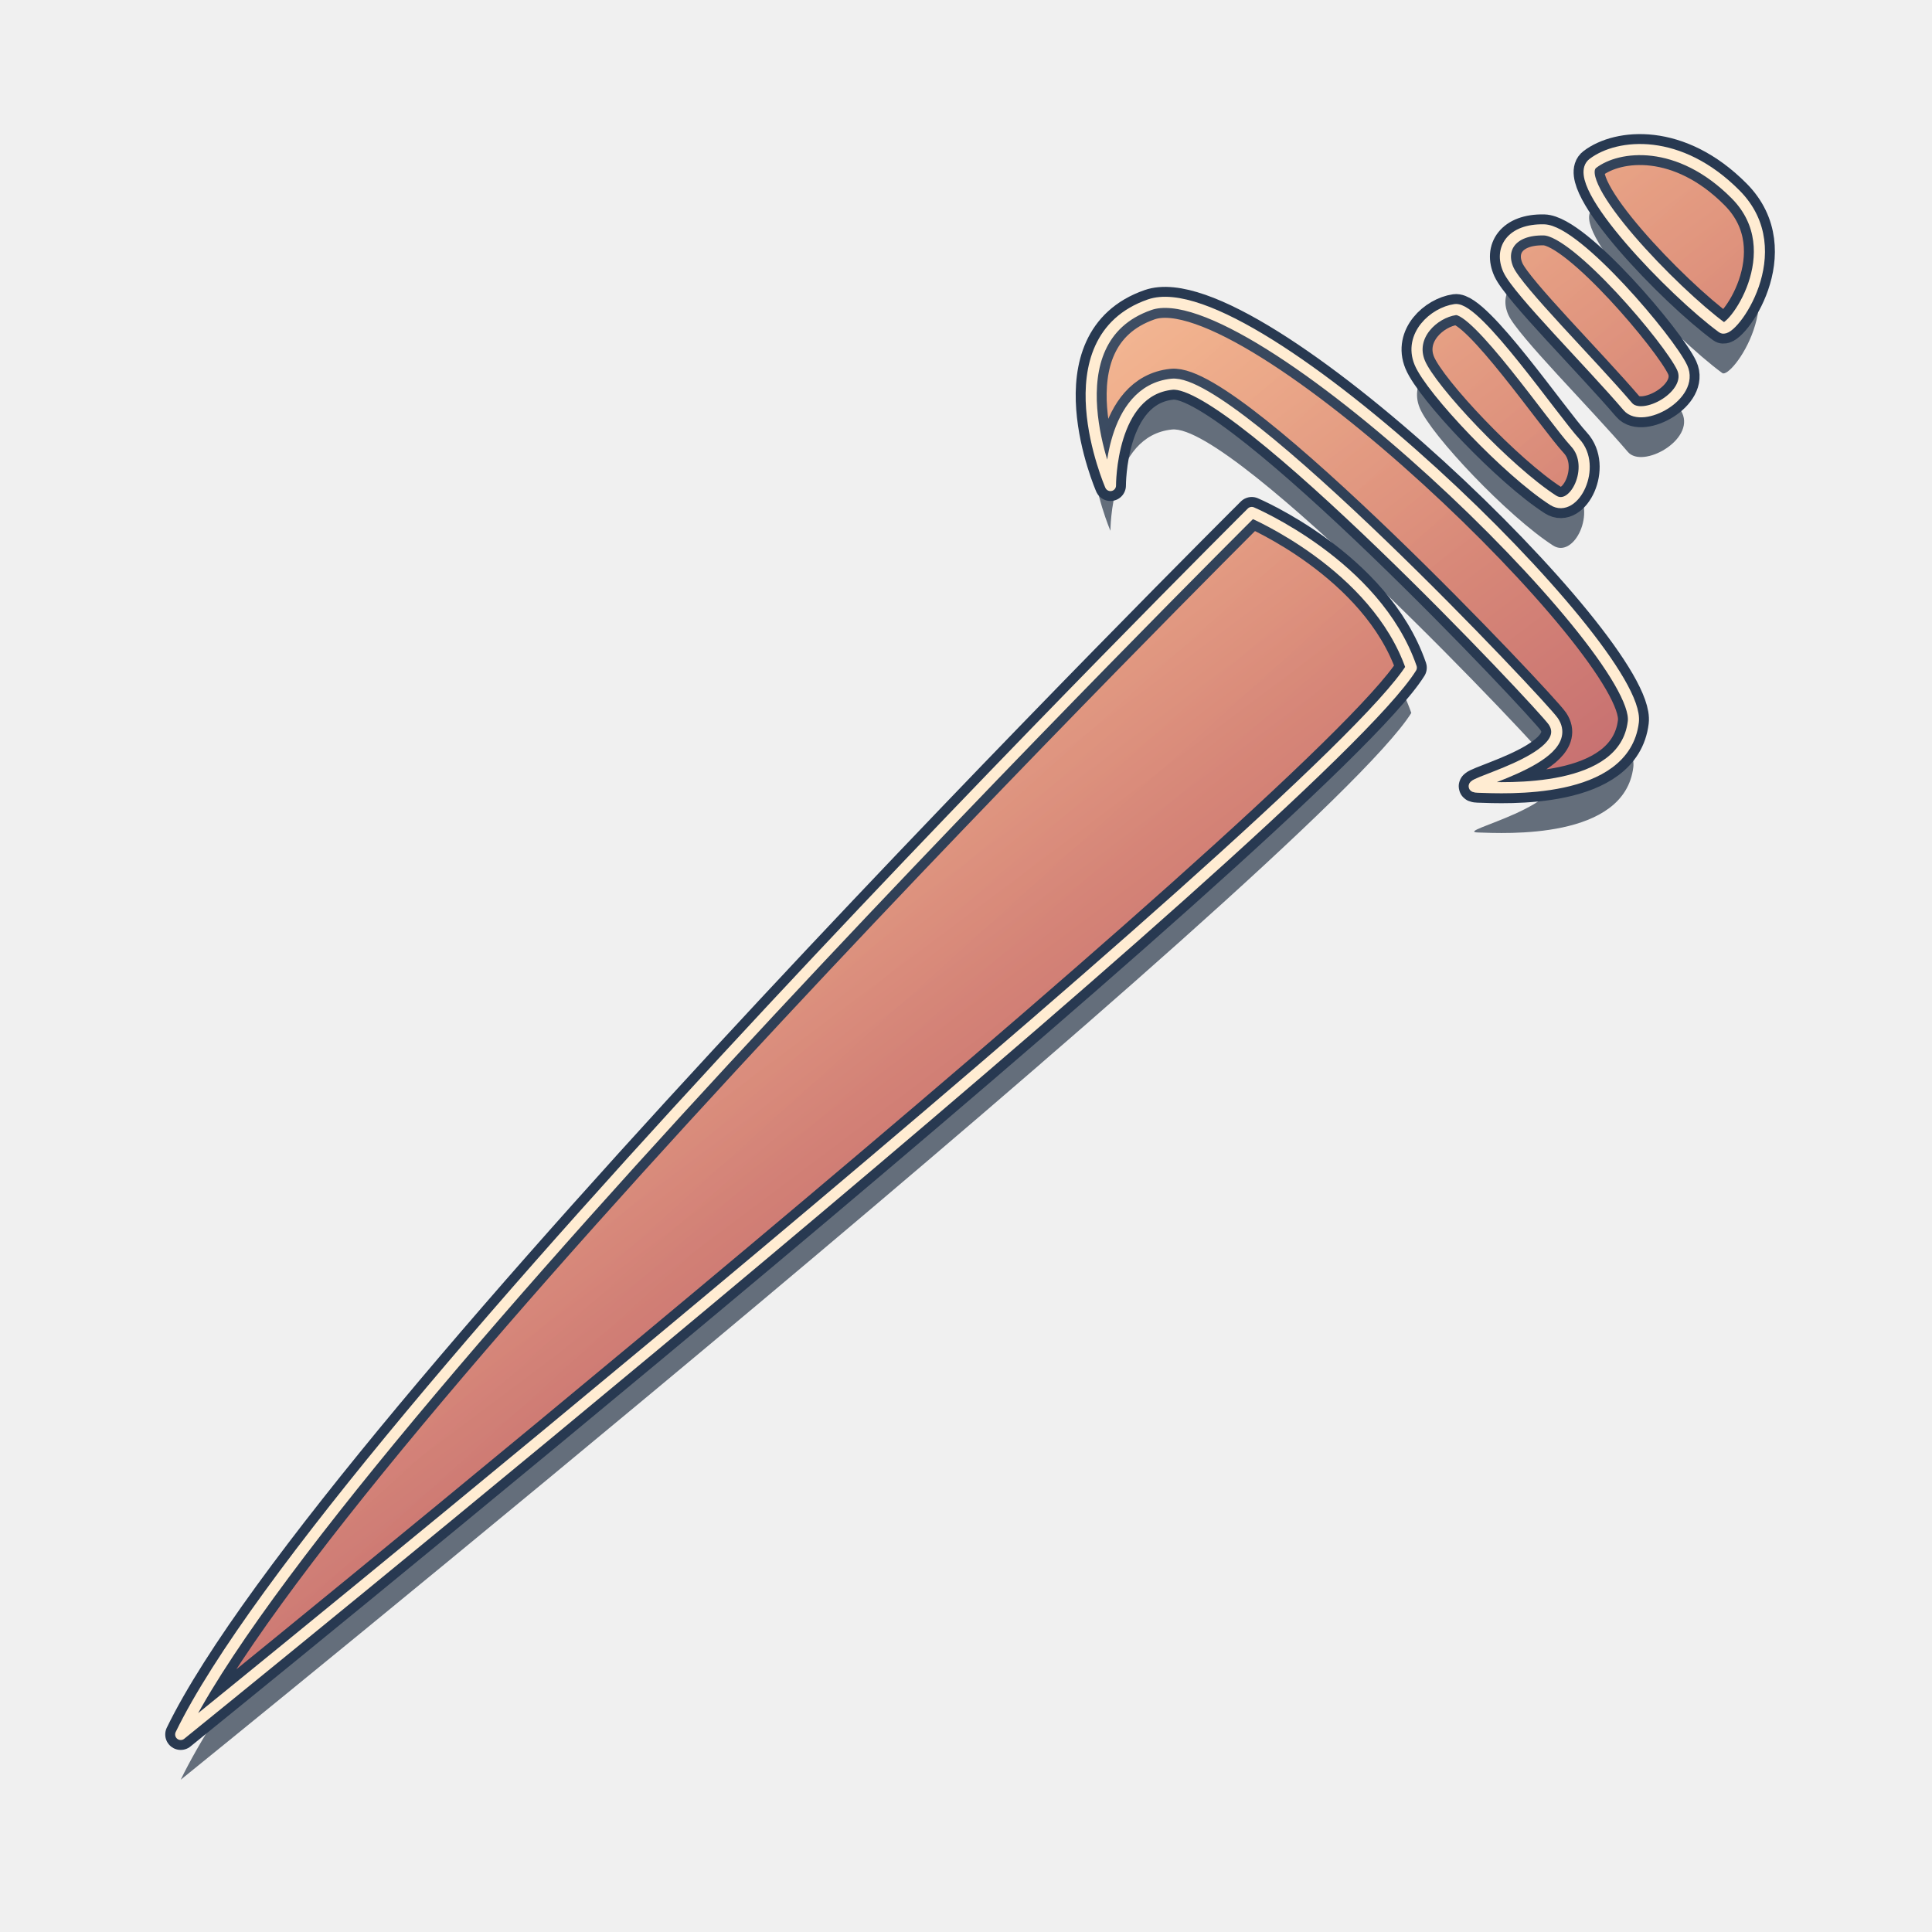
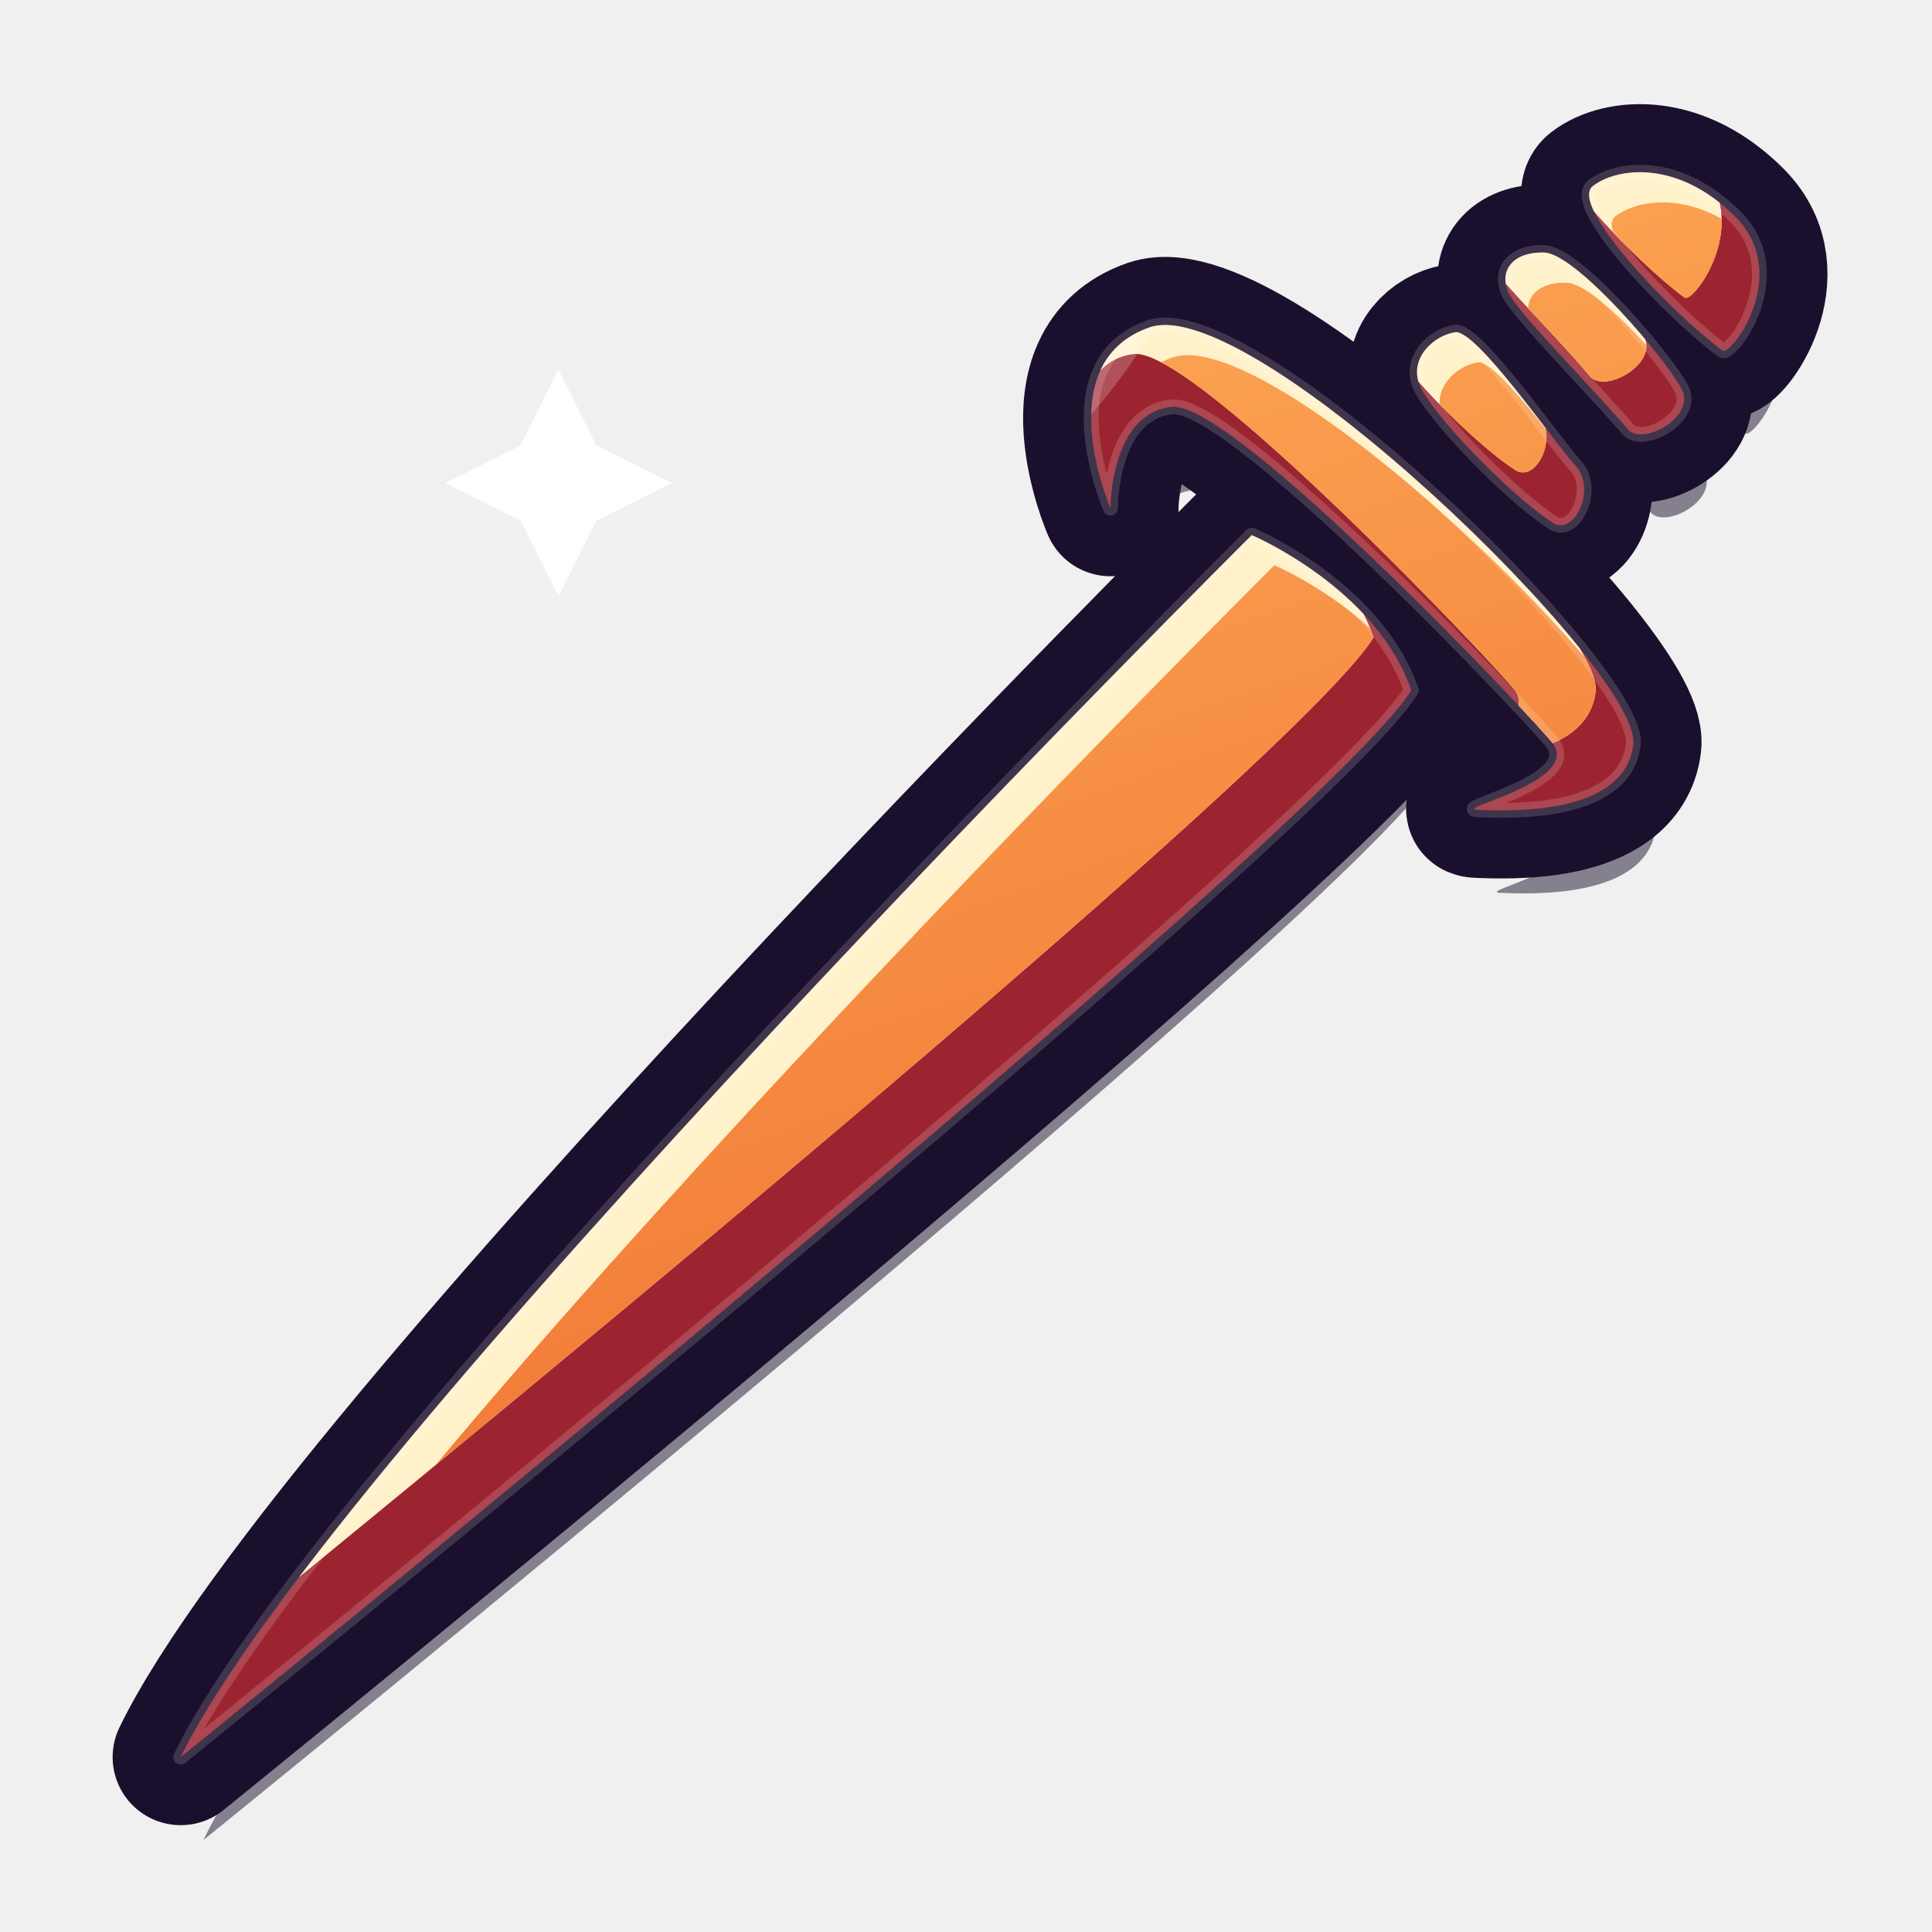
<svg xmlns="http://www.w3.org/2000/svg" width="512" height="512" viewBox="0 0 256 256">
  <defs>
-     <linearGradient id="email" x1="0" y1="0" x2=".75" y2="1">
-       <stop stop-color="#ffecd2" />
-       <stop offset=".38" stop-color="#efa982" />
-       <stop offset=".77" stop-color="#bb606c" />
-       <stop offset="1" stop-color="#684766" />
-     </linearGradient>
    <linearGradient id="metal" x1="0" y1="0" x2="1" y2="1">
      <stop stop-color="#fff5dc" />
      <stop offset=".48" stop-color="#e5c695" />
      <stop offset="1" stop-color="#a08077" />
    </linearGradient>
-     <linearGradient id="reflet" x1="0" y1="0" x2=".9" y2="1">
-       <stop stop-color="#ffffff" stop-opacity=".3" />
-       <stop offset=".55" stop-color="#ffffff" stop-opacity="0" />
+   </defs>
+   <defs>
+     <clipPath id="sdad6799d">
+       <path d="M250.262,28.577c-7.844-5.736-24.992-23.466-20.908-26.571s13.936-4.182,23.071,5.033S251.687,29.619,250.262,28.577Zm-6.486,6.443c2.042,4.4-6.419,9.061-8.774,6.3-6-7.028-17.8-18.805-19.3-22.119s0.447-6.56,5.743-6.444S241.733,30.616,243.776,35.02ZM222.923,56.448c-7.3-4.693-19.755-17.864-21.554-22.234s2.3-8.08,5.726-8.576S222.954,43.3,226.508,47.157,226.3,58.62,222.923,56.448Zm12.96,35.808c-1.421,11.766-20.759,10.7-25.11,10.559s16.35-4.393,12.18-10.631c-1.742-2.606-51.62-55.51-61.625-54.486s-9.937,16.368-9.937,16.368S141.178,30.59,157.73,24.847C174.32,19.092,237.3,80.482,235.883,92.256ZM200.006,83.5C185.329,106.958,1.152,255.884,1.152,255.884,24.983,206.829,174.222,58.42,174.222,58.42S194.284,66.91,200.006,83.5Z" transform="translate(23 23) scale(.82)" fill-rule="evenodd" />
+     </clipPath>
+     <clipPath id="ldad6799d">
+       <path d="M250.262,28.577c-7.844-5.736-24.992-23.466-20.908-26.571s13.936-4.182,23.071,5.033S251.687,29.619,250.262,28.577Zm-6.486,6.443c2.042,4.4-6.419,9.061-8.774,6.3-6-7.028-17.8-18.805-19.3-22.119s0.447-6.56,5.743-6.444S241.733,30.616,243.776,35.02ZM222.923,56.448c-7.3-4.693-19.755-17.864-21.554-22.234s2.3-8.08,5.726-8.576S222.954,43.3,226.508,47.157,226.3,58.62,222.923,56.448Zm12.96,35.808c-1.421,11.766-20.759,10.7-25.11,10.559s16.35-4.393,12.18-10.631c-1.742-2.606-51.62-55.51-61.625-54.486s-9.937,16.368-9.937,16.368S141.178,30.59,157.73,24.847C174.32,19.092,237.3,80.482,235.883,92.256ZM200.006,83.5C185.329,106.958,1.152,255.884,1.152,255.884,24.983,206.829,174.222,58.42,174.222,58.42S194.284,66.91,200.006,83.5Z" transform="translate(-5 -7) translate(23 23) scale(.82)" fill-rule="evenodd" />
+     </clipPath>
+     <linearGradient id="mdad6799d" x1="0" y1="0" x2=".35" y2="1">
+       <stop stop-color="#ffb65e" />
+       <stop offset="1" stop-color="#ee6a2c" />
    </linearGradient>
  </defs>
-   <path d="M250.262,28.577c-7.844-5.736-24.992-23.466-20.908-26.571s13.936-4.182,23.071,5.033S251.687,29.619,250.262,28.577Zm-6.486,6.443c2.042,4.4-6.419,9.061-8.774,6.3-6-7.028-17.8-18.805-19.3-22.119s0.447-6.56,5.743-6.444S241.733,30.616,243.776,35.02ZM222.923,56.448c-7.3-4.693-19.755-17.864-21.554-22.234s2.3-8.08,5.726-8.576S222.954,43.3,226.508,47.157,226.3,58.62,222.923,56.448Zm12.96,35.808c-1.421,11.766-20.759,10.7-25.11,10.559s16.35-4.393,12.18-10.631c-1.742-2.606-51.62-55.51-61.625-54.486s-9.937,16.368-9.937,16.368S141.178,30.59,157.73,24.847C174.32,19.092,237.3,80.482,235.883,92.256ZM200.006,83.5C185.329,106.958,1.152,255.884,1.152,255.884,24.983,206.829,174.222,58.42,174.222,58.42S194.284,66.91,200.006,83.5Z" transform="translate(23 26) scale(.82)" fill="#19283c" fill-rule="evenodd" opacity=".65" />
-   <path d="M250.262,28.577c-7.844-5.736-24.992-23.466-20.908-26.571s13.936-4.182,23.071,5.033S251.687,29.619,250.262,28.577Zm-6.486,6.443c2.042,4.4-6.419,9.061-8.774,6.3-6-7.028-17.8-18.805-19.3-22.119s0.447-6.56,5.743-6.444S241.733,30.616,243.776,35.02ZM222.923,56.448c-7.3-4.693-19.755-17.864-21.554-22.234s2.3-8.08,5.726-8.576S222.954,43.3,226.508,47.157,226.3,58.62,222.923,56.448Zm12.96,35.808c-1.421,11.766-20.759,10.7-25.11,10.559s16.35-4.393,12.18-10.631c-1.742-2.606-51.62-55.51-61.625-54.486s-9.937,16.368-9.937,16.368S141.178,30.59,157.73,24.847C174.32,19.092,237.3,80.482,235.883,92.256ZM200.006,83.5C185.329,106.958,1.152,255.884,1.152,255.884,24.983,206.829,174.222,58.42,174.222,58.42S194.284,66.91,200.006,83.5Z" transform="translate(23 20) scale(.82)" fill="url(#email)" fill-rule="evenodd" stroke="#283951" stroke-width="5" stroke-linejoin="round" />
-   <path d="M250.262,28.577c-7.844-5.736-24.992-23.466-20.908-26.571s13.936-4.182,23.071,5.033S251.687,29.619,250.262,28.577Zm-6.486,6.443c2.042,4.4-6.419,9.061-8.774,6.3-6-7.028-17.8-18.805-19.3-22.119s0.447-6.56,5.743-6.444S241.733,30.616,243.776,35.02ZM222.923,56.448c-7.3-4.693-19.755-17.864-21.554-22.234s2.3-8.08,5.726-8.576S222.954,43.3,226.508,47.157,226.3,58.62,222.923,56.448Zm12.96,35.808c-1.421,11.766-20.759,10.7-25.11,10.559s16.35-4.393,12.18-10.631c-1.742-2.606-51.62-55.51-61.625-54.486s-9.937,16.368-9.937,16.368S141.178,30.59,157.73,24.847C174.32,19.092,237.3,80.482,235.883,92.256ZM200.006,83.5C185.329,106.958,1.152,255.884,1.152,255.884,24.983,206.829,174.222,58.42,174.222,58.42S194.284,66.91,200.006,83.5Z" transform="translate(23 20) scale(.82)" fill="url(#reflet)" fill-rule="evenodd" stroke="#ffecd2" stroke-width="1.8" stroke-linejoin="round" />
+   <path d="M250.262,28.577c-7.844-5.736-24.992-23.466-20.908-26.571s13.936-4.182,23.071,5.033S251.687,29.619,250.262,28.577Zm-6.486,6.443c2.042,4.4-6.419,9.061-8.774,6.3-6-7.028-17.8-18.805-19.3-22.119s0.447-6.56,5.743-6.444S241.733,30.616,243.776,35.02ZM222.923,56.448c-7.3-4.693-19.755-17.864-21.554-22.234s2.3-8.08,5.726-8.576S222.954,43.3,226.508,47.157,226.3,58.62,222.923,56.448Zm12.96,35.808c-1.421,11.766-20.759,10.7-25.11,10.559s16.35-4.393,12.18-10.631c-1.742-2.606-51.62-55.51-61.625-54.486s-9.937,16.368-9.937,16.368S141.178,30.59,157.73,24.847C174.32,19.092,237.3,80.482,235.883,92.256ZM200.006,83.5C185.329,106.958,1.152,255.884,1.152,255.884,24.983,206.829,174.222,58.42,174.222,58.42S194.284,66.91,200.006,83.5Z" transform="translate(3 11) translate(23 23) scale(.82)" fill-rule="evenodd" fill="#1a0f2c" opacity=".5" />
+   <path d="M250.262,28.577c-7.844-5.736-24.992-23.466-20.908-26.571s13.936-4.182,23.071,5.033S251.687,29.619,250.262,28.577Zm-6.486,6.443c2.042,4.4-6.419,9.061-8.774,6.3-6-7.028-17.8-18.805-19.3-22.119s0.447-6.56,5.743-6.444S241.733,30.616,243.776,35.02ZM222.923,56.448c-7.3-4.693-19.755-17.864-21.554-22.234s2.3-8.08,5.726-8.576S222.954,43.3,226.508,47.157,226.3,58.62,222.923,56.448Zm12.96,35.808c-1.421,11.766-20.759,10.7-25.11,10.559s16.35-4.393,12.18-10.631c-1.742-2.606-51.62-55.51-61.625-54.486s-9.937,16.368-9.937,16.368S141.178,30.59,157.73,24.847C174.32,19.092,237.3,80.482,235.883,92.256ZM200.006,83.5C185.329,106.958,1.152,255.884,1.152,255.884,24.983,206.829,174.222,58.42,174.222,58.42S194.284,66.91,200.006,83.5Z" transform="translate(23 23) scale(.82)" fill-rule="evenodd" fill="#1a0f2c" stroke="#1a0f2c" stroke-width="22.0" stroke-linejoin="round" />
+   <g clip-path="url(#sdad6799d)">
+     <rect width="256" height="256" fill="#9c2430" />
+     <g clip-path="url(#ldad6799d)">
+       <rect width="256" height="256" fill="#fff1c9" />
+       <path d="M250.262,28.577c-7.844-5.736-24.992-23.466-20.908-26.571s13.936-4.182,23.071,5.033S251.687,29.619,250.262,28.577Zm-6.486,6.443c2.042,4.4-6.419,9.061-8.774,6.3-6-7.028-17.8-18.805-19.3-22.119s0.447-6.56,5.743-6.444S241.733,30.616,243.776,35.02ZM222.923,56.448c-7.3-4.693-19.755-17.864-21.554-22.234s2.3-8.08,5.726-8.576S222.954,43.3,226.508,47.157,226.3,58.62,222.923,56.448Zm12.96,35.808c-1.421,11.766-20.759,10.7-25.11,10.559s16.35-4.393,12.18-10.631c-1.742-2.606-51.62-55.51-61.625-54.486s-9.937,16.368-9.937,16.368S141.178,30.59,157.73,24.847C174.32,19.092,237.3,80.482,235.883,92.256ZM200.006,83.5C185.329,106.958,1.152,255.884,1.152,255.884,24.983,206.829,174.222,58.42,174.222,58.42S194.284,66.91,200.006,83.5Z" transform="translate(3 4) translate(23 23) scale(.82)" fill-rule="evenodd" fill="url(#mdad6799d)" />
+     </g>
+     <ellipse cx="86" cy="62" rx="78" ry="30" fill="#ffffff" opacity=".2" transform="rotate(-28 86 62)" />
+   </g>
+   <path d="M250.262,28.577c-7.844-5.736-24.992-23.466-20.908-26.571s13.936-4.182,23.071,5.033S251.687,29.619,250.262,28.577Zm-6.486,6.443c2.042,4.4-6.419,9.061-8.774,6.3-6-7.028-17.8-18.805-19.3-22.119s0.447-6.56,5.743-6.444S241.733,30.616,243.776,35.02ZM222.923,56.448c-7.3-4.693-19.755-17.864-21.554-22.234s2.3-8.08,5.726-8.576S222.954,43.3,226.508,47.157,226.3,58.62,222.923,56.448Zm12.96,35.808c-1.421,11.766-20.759,10.7-25.11,10.559s16.35-4.393,12.18-10.631c-1.742-2.606-51.62-55.51-61.625-54.486s-9.937,16.368-9.937,16.368S141.178,30.59,157.73,24.847C174.32,19.092,237.3,80.482,235.883,92.256ZM200.006,83.5C185.329,106.958,1.152,255.884,1.152,255.884,24.983,206.829,174.222,58.42,174.222,58.42S194.284,66.91,200.006,83.5Z" transform="translate(23 23) scale(.82)" fill-rule="evenodd" fill="none" stroke="#ffffff" stroke-opacity=".16" stroke-width="2.4" stroke-linejoin="round" />
+   <path d="M74 49l5 10 10 5-10 5-5 10-5-10-10-5 10-5z" fill="#ffffff" />
</svg>
